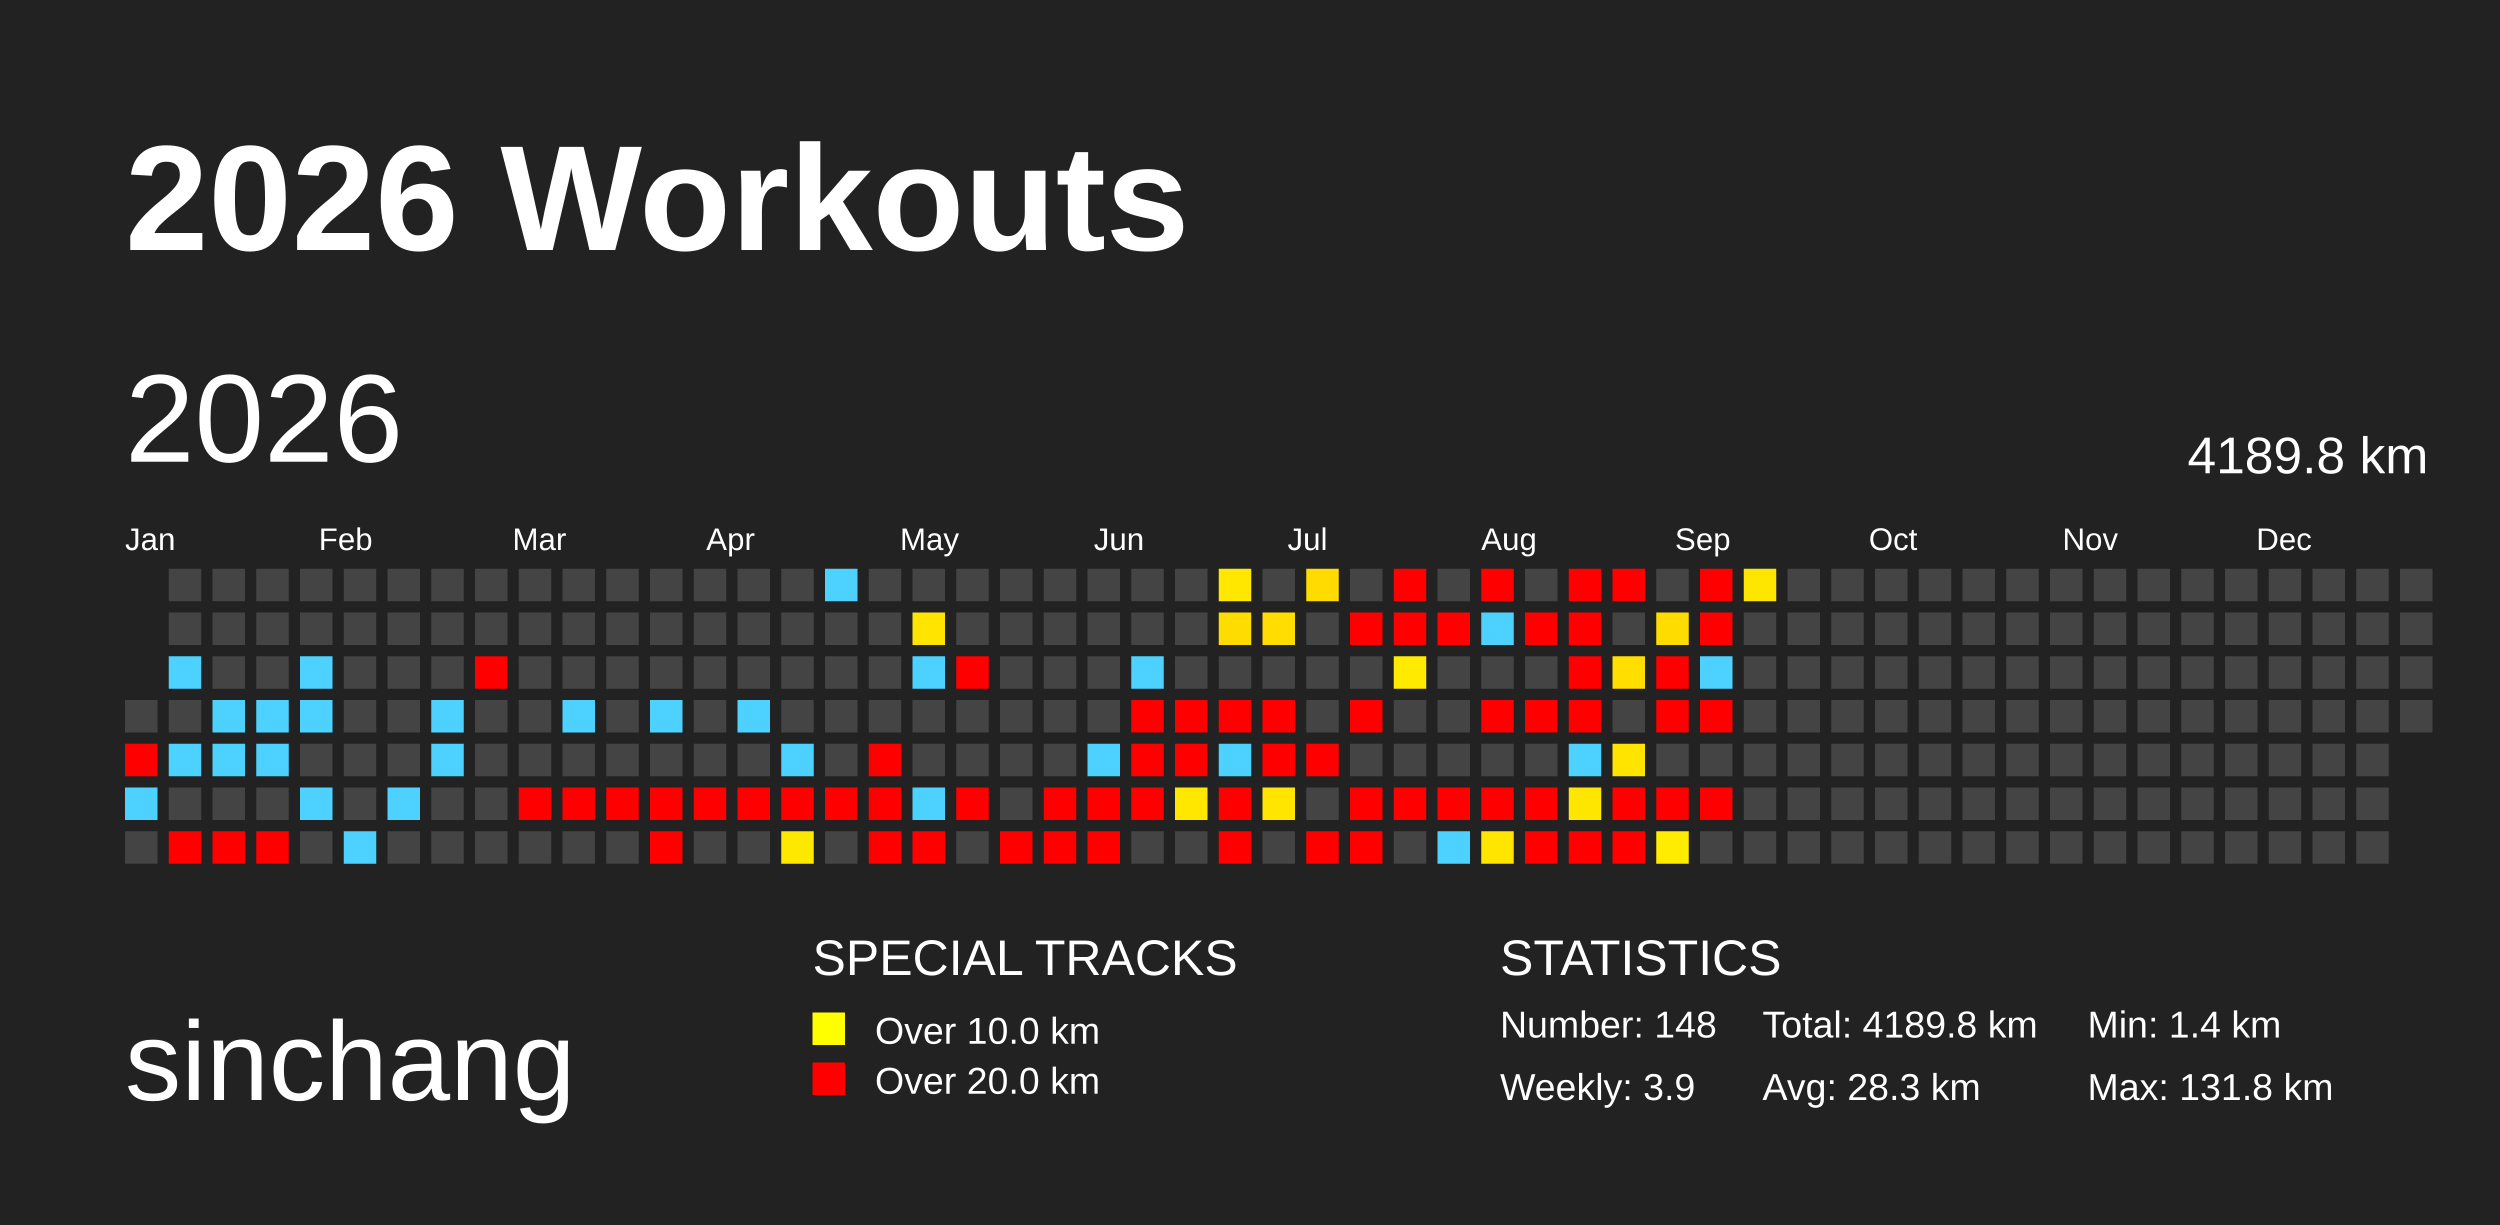
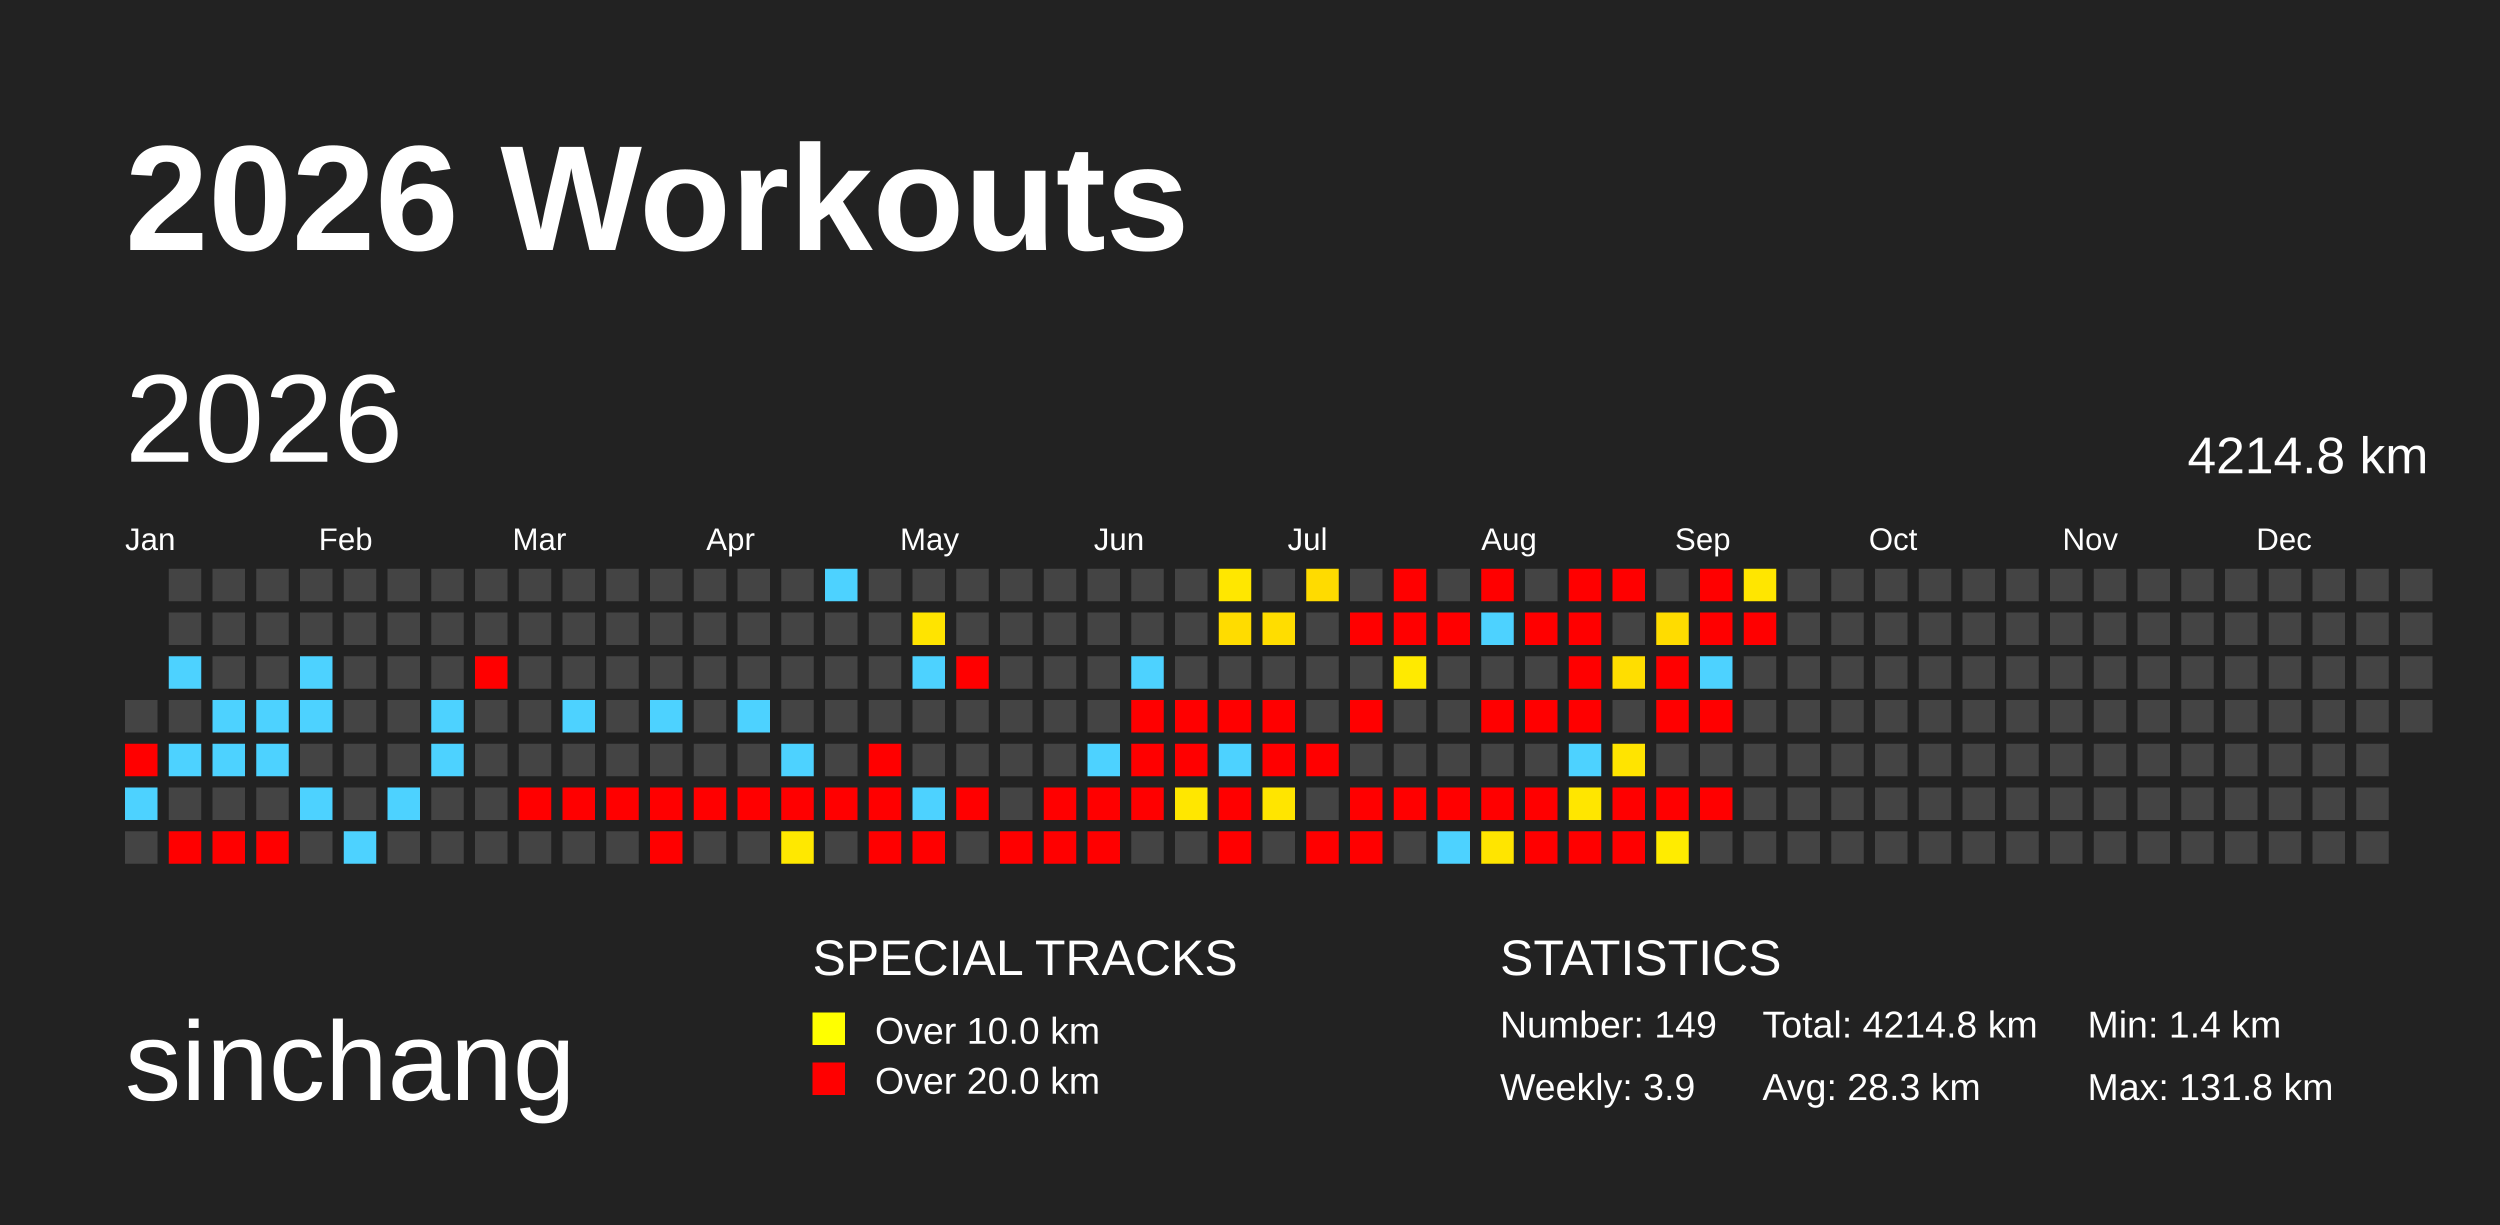
<svg xmlns="http://www.w3.org/2000/svg" baseProfile="full" height="98mm" version="1.1" viewBox="0,0,200,98" width="200mm">
  <defs>
    <pattern height="2" id="indoor-stripe" patternUnits="userSpaceOnUse" width="2">
      <line stroke="white" stroke-opacity="0.45" stroke-width="0.5" x1="0" x2="2" y1="2" y2="0" />
    </pattern>
  </defs>
  <rect fill="#222222" height="98" width="200" x="0" y="0" />
  <text fill="#FFFFFF" style="font-size:12px; font-family:Arial; font-weight:bold;" x="10" y="20">2026 Workouts</text>
  <text fill="#FFFFFF" style="font-size:9px; font-family:Arial" x="10" y="88">sinchang</text>
  <text fill="#FFFFFF" style="font-size:4px; font-family:Arial" x="65" y="78">SPECIAL TRACKS</text>
  <rect fill="yellow" height="2.6" width="2.6" x="65" y="81" />
  <text fill="#FFFFFF" style="font-size:3px; font-family:Arial" x="70" y="83.5">Over 10.0 km</text>
  <rect fill="red" height="2.6" width="2.6" x="65" y="85" />
  <text fill="#FFFFFF" style="font-size:3px; font-family:Arial" x="70" y="87.5">Over 20.0 km</text>
  <text fill="#FFFFFF" style="font-size:4px; font-family:Arial" x="120" y="78">STATISTICS</text>
-   <text fill="#FFFFFF" style="font-size:3px; font-family:Arial" x="120" y="83">Number: 148</text>
+   <text fill="#FFFFFF" style="font-size:3px; font-family:Arial" x="120" y="83">Number: 149</text>
  <text fill="#FFFFFF" style="font-size:3px; font-family:Arial" x="120" y="88">Weekly: 3.9</text>
-   <text fill="#FFFFFF" style="font-size:3px; font-family:Arial" x="141" y="83">Total: 4189.8 km</text>
+   <text fill="#FFFFFF" style="font-size:3px; font-family:Arial" x="141" y="83">Total: 4214.8 km</text>
  <text fill="#FFFFFF" style="font-size:3px; font-family:Arial" x="141" y="88">Avg: 28.3 km</text>
  <text fill="#FFFFFF" style="font-size:3px; font-family:Arial" x="167" y="83">Min: 1.4 km</text>
  <text fill="#FFFFFF" style="font-size:3px; font-family:Arial" x="167" y="88">Max: 131.8 km</text>
  <text dominant-baseline="hanging" fill="#FFFFFF" style="font-size:10.0px; font-family:Arial;" x="10" y="30">2026</text>
-   <text dominant-baseline="hanging" fill="#FFFFFF" style="font-size:4.125px; font-family:Arial;" x="175" y="35">4189.8 km</text>
+   <text dominant-baseline="hanging" fill="#FFFFFF" style="font-size:4.125px; font-family:Arial;" x="175" y="35">4214.8 km</text>
  <text fill="#FFFFFF" style="font-size:2.5px; font-family:Arial" x="10.0" y="44">Jan</text>
  <text fill="#FFFFFF" style="font-size:2.5px; font-family:Arial" x="25.5" y="44">Feb</text>
  <text fill="#FFFFFF" style="font-size:2.5px; font-family:Arial" x="41.0" y="44">Mar</text>
  <text fill="#FFFFFF" style="font-size:2.5px; font-family:Arial" x="56.5" y="44">Apr</text>
  <text fill="#FFFFFF" style="font-size:2.5px; font-family:Arial" x="72.0" y="44">May</text>
  <text fill="#FFFFFF" style="font-size:2.5px; font-family:Arial" x="87.5" y="44">Jun</text>
  <text fill="#FFFFFF" style="font-size:2.5px; font-family:Arial" x="103.0" y="44">Jul</text>
  <text fill="#FFFFFF" style="font-size:2.5px; font-family:Arial" x="118.5" y="44">Aug</text>
  <text fill="#FFFFFF" style="font-size:2.5px; font-family:Arial" x="134.0" y="44">Sep</text>
  <text fill="#FFFFFF" style="font-size:2.5px; font-family:Arial" x="149.5" y="44">Oct</text>
  <text fill="#FFFFFF" style="font-size:2.5px; font-family:Arial" x="165.0" y="44">Nov</text>
  <text fill="#FFFFFF" style="font-size:2.5px; font-family:Arial" x="180.5" y="44">Dec</text>
  <rect fill="#444444" height="2.6" width="2.6" x="10.0" y="56.0" />
  <rect fill="red" height="2.6" width="2.6" x="10.0" y="59.5" />
  <rect fill="#4dd2ff" height="2.6" width="2.6" x="10.0" y="63.0" />
  <rect fill="#444444" height="2.6" width="2.6" x="10.0" y="66.5" />
  <rect fill="#444444" height="2.6" width="2.6" x="13.5" y="45.5" />
  <rect fill="#444444" height="2.6" width="2.6" x="13.5" y="49.0" />
  <rect fill="#4dd2ff" height="2.6" width="2.6" x="13.5" y="52.5" />
  <rect fill="#444444" height="2.6" width="2.6" x="13.5" y="56.0" />
  <rect fill="#4dd2ff" height="2.6" width="2.6" x="13.5" y="59.5" />
  <rect fill="#444444" height="2.6" width="2.6" x="13.5" y="63.0" />
  <rect fill="red" height="2.6" width="2.6" x="13.5" y="66.5" />
  <rect fill="#444444" height="2.6" width="2.6" x="17.0" y="45.5" />
  <rect fill="#444444" height="2.6" width="2.6" x="17.0" y="49.0" />
  <rect fill="#444444" height="2.6" width="2.6" x="17.0" y="52.5" />
  <rect fill="#4dd2ff" height="2.6" width="2.6" x="17.0" y="56.0" />
  <rect fill="#4dd2ff" height="2.6" width="2.6" x="17.0" y="59.5" />
  <rect fill="#444444" height="2.6" width="2.6" x="17.0" y="63.0" />
  <rect fill="red" height="2.6" width="2.6" x="17.0" y="66.5" />
  <rect fill="#444444" height="2.6" width="2.6" x="20.5" y="45.5" />
  <rect fill="#444444" height="2.6" width="2.6" x="20.5" y="49.0" />
  <rect fill="#444444" height="2.6" width="2.6" x="20.5" y="52.5" />
  <rect fill="#4dd2ff" height="2.6" width="2.6" x="20.5" y="56.0" />
  <rect fill="#4dd2ff" height="2.6" width="2.6" x="20.5" y="59.5" />
  <rect fill="#444444" height="2.6" width="2.6" x="20.5" y="63.0" />
  <rect fill="red" height="2.6" width="2.6" x="20.5" y="66.5" />
  <rect fill="#444444" height="2.6" width="2.6" x="24.0" y="45.5" />
  <rect fill="#444444" height="2.6" width="2.6" x="24.0" y="49.0" />
  <rect fill="#4dd2ff" height="2.6" width="2.6" x="24.0" y="52.5" />
  <rect fill="#4dd2ff" height="2.6" width="2.6" x="24.0" y="56.0" />
  <rect fill="#444444" height="2.6" width="2.6" x="24.0" y="59.5" />
  <rect fill="#4dd2ff" height="2.6" width="2.6" x="24.0" y="63.0" />
  <rect fill="#444444" height="2.6" width="2.6" x="24.0" y="66.5" />
  <rect fill="#444444" height="2.6" width="2.6" x="27.5" y="45.5" />
  <rect fill="#444444" height="2.6" width="2.6" x="27.5" y="49.0" />
  <rect fill="#444444" height="2.6" width="2.6" x="27.5" y="52.5" />
  <rect fill="#444444" height="2.6" width="2.6" x="27.5" y="56.0" />
  <rect fill="#444444" height="2.6" width="2.6" x="27.5" y="59.5" />
  <rect fill="#444444" height="2.6" width="2.6" x="27.5" y="63.0" />
  <rect fill="#4dd2ff" height="2.6" width="2.6" x="27.5" y="66.5" />
  <rect fill="#444444" height="2.6" width="2.6" x="31.0" y="45.5" />
  <rect fill="#444444" height="2.6" width="2.6" x="31.0" y="49.0" />
  <rect fill="#444444" height="2.6" width="2.6" x="31.0" y="52.5" />
  <rect fill="#444444" height="2.6" width="2.6" x="31.0" y="56.0" />
  <rect fill="#444444" height="2.6" width="2.6" x="31.0" y="59.5" />
  <rect fill="#4dd2ff" height="2.6" width="2.6" x="31.0" y="63.0" />
  <rect fill="#444444" height="2.6" width="2.6" x="31.0" y="66.5" />
  <rect fill="#444444" height="2.6" width="2.6" x="34.5" y="45.5" />
  <rect fill="#444444" height="2.6" width="2.6" x="34.5" y="49.0" />
  <rect fill="#444444" height="2.6" width="2.6" x="34.5" y="52.5" />
  <rect fill="#4dd2ff" height="2.6" width="2.6" x="34.5" y="56.0" />
  <rect fill="#4dd2ff" height="2.6" width="2.6" x="34.5" y="59.5" />
  <rect fill="#444444" height="2.6" width="2.6" x="34.5" y="63.0" />
  <rect fill="#444444" height="2.6" width="2.6" x="34.5" y="66.5" />
  <rect fill="#444444" height="2.6" width="2.6" x="38.0" y="45.5" />
  <rect fill="#444444" height="2.6" width="2.6" x="38.0" y="49.0" />
  <rect fill="red" height="2.6" width="2.6" x="38.0" y="52.5" />
  <rect fill="#444444" height="2.6" width="2.6" x="38.0" y="56.0" />
  <rect fill="#444444" height="2.6" width="2.6" x="38.0" y="59.5" />
  <rect fill="#444444" height="2.6" width="2.6" x="38.0" y="63.0" />
  <rect fill="#444444" height="2.6" width="2.6" x="38.0" y="66.5" />
  <rect fill="#444444" height="2.6" width="2.6" x="41.5" y="45.5" />
  <rect fill="#444444" height="2.6" width="2.6" x="41.5" y="49.0" />
  <rect fill="#444444" height="2.6" width="2.6" x="41.5" y="52.5" />
  <rect fill="#444444" height="2.6" width="2.6" x="41.5" y="56.0" />
  <rect fill="#444444" height="2.6" width="2.6" x="41.5" y="59.5" />
  <rect fill="red" height="2.6" width="2.6" x="41.5" y="63.0" />
  <rect fill="#444444" height="2.6" width="2.6" x="41.5" y="66.5" />
  <rect fill="#444444" height="2.6" width="2.6" x="45.0" y="45.5" />
  <rect fill="#444444" height="2.6" width="2.6" x="45.0" y="49.0" />
  <rect fill="#444444" height="2.6" width="2.6" x="45.0" y="52.5" />
  <rect fill="#4dd2ff" height="2.6" width="2.6" x="45.0" y="56.0" />
  <rect fill="#444444" height="2.6" width="2.6" x="45.0" y="59.5" />
  <rect fill="red" height="2.6" width="2.6" x="45.0" y="63.0" />
  <rect fill="#444444" height="2.6" width="2.6" x="45.0" y="66.5" />
  <rect fill="#444444" height="2.6" width="2.6" x="48.5" y="45.5" />
  <rect fill="#444444" height="2.6" width="2.6" x="48.5" y="49.0" />
  <rect fill="#444444" height="2.6" width="2.6" x="48.5" y="52.5" />
  <rect fill="#444444" height="2.6" width="2.6" x="48.5" y="56.0" />
  <rect fill="#444444" height="2.6" width="2.6" x="48.5" y="59.5" />
  <rect fill="red" height="2.6" width="2.6" x="48.5" y="63.0" />
  <rect fill="#444444" height="2.6" width="2.6" x="48.5" y="66.5" />
  <rect fill="#444444" height="2.6" width="2.6" x="52.0" y="45.5" />
  <rect fill="#444444" height="2.6" width="2.6" x="52.0" y="49.0" />
  <rect fill="#444444" height="2.6" width="2.6" x="52.0" y="52.5" />
  <rect fill="#4dd2ff" height="2.6" width="2.6" x="52.0" y="56.0" />
  <rect fill="#444444" height="2.6" width="2.6" x="52.0" y="59.5" />
  <rect fill="red" height="2.6" width="2.6" x="52.0" y="63.0" />
  <rect fill="red" height="2.6" width="2.6" x="52.0" y="66.5" />
  <rect fill="#444444" height="2.6" width="2.6" x="55.5" y="45.5" />
  <rect fill="#444444" height="2.6" width="2.6" x="55.5" y="49.0" />
  <rect fill="#444444" height="2.6" width="2.6" x="55.5" y="52.5" />
  <rect fill="#444444" height="2.6" width="2.6" x="55.5" y="56.0" />
  <rect fill="#444444" height="2.6" width="2.6" x="55.5" y="59.5" />
  <rect fill="red" height="2.6" width="2.6" x="55.5" y="63.0" />
  <rect fill="#444444" height="2.6" width="2.6" x="55.5" y="66.5" />
  <rect fill="#444444" height="2.6" width="2.6" x="59.0" y="45.5" />
  <rect fill="#444444" height="2.6" width="2.6" x="59.0" y="49.0" />
  <rect fill="#444444" height="2.6" width="2.6" x="59.0" y="52.5" />
  <rect fill="#4dd2ff" height="2.6" width="2.6" x="59.0" y="56.0" />
  <rect fill="#444444" height="2.6" width="2.6" x="59.0" y="59.5" />
  <rect fill="red" height="2.6" width="2.6" x="59.0" y="63.0" />
  <rect fill="#444444" height="2.6" width="2.6" x="59.0" y="66.5" />
  <rect fill="#444444" height="2.6" width="2.6" x="62.5" y="45.5" />
  <rect fill="#444444" height="2.6" width="2.6" x="62.5" y="49.0" />
  <rect fill="#444444" height="2.6" width="2.6" x="62.5" y="52.5" />
  <rect fill="#444444" height="2.6" width="2.6" x="62.5" y="56.0" />
  <rect fill="#4dd2ff" height="2.6" width="2.6" x="62.5" y="59.5" />
  <rect fill="red" height="2.6" width="2.6" x="62.5" y="63.0" />
  <rect fill="#ffe800" height="2.6" width="2.6" x="62.5" y="66.5" />
  <rect fill="#4dd2ff" height="2.6" width="2.6" x="66.0" y="45.5" />
  <rect fill="#444444" height="2.6" width="2.6" x="66.0" y="49.0" />
  <rect fill="#444444" height="2.6" width="2.6" x="66.0" y="52.5" />
  <rect fill="#444444" height="2.6" width="2.6" x="66.0" y="56.0" />
  <rect fill="#444444" height="2.6" width="2.6" x="66.0" y="59.5" />
  <rect fill="red" height="2.6" width="2.6" x="66.0" y="63.0" />
  <rect fill="#444444" height="2.6" width="2.6" x="66.0" y="66.5" />
  <rect fill="#444444" height="2.6" width="2.6" x="69.5" y="45.5" />
  <rect fill="#444444" height="2.6" width="2.6" x="69.5" y="49.0" />
  <rect fill="#444444" height="2.6" width="2.6" x="69.5" y="52.5" />
  <rect fill="#444444" height="2.6" width="2.6" x="69.5" y="56.0" />
  <rect fill="red" height="2.6" width="2.6" x="69.5" y="59.5" />
  <rect fill="red" height="2.6" width="2.6" x="69.5" y="63.0" />
  <rect fill="red" height="2.6" width="2.6" x="69.5" y="66.5" />
  <rect fill="#444444" height="2.6" width="2.6" x="73.0" y="45.5" />
  <rect fill="#ffe400" height="2.6" width="2.6" x="73.0" y="49.0" />
  <rect fill="#4dd2ff" height="2.6" width="2.6" x="73.0" y="52.5" />
  <rect fill="#444444" height="2.6" width="2.6" x="73.0" y="56.0" />
  <rect fill="#444444" height="2.6" width="2.6" x="73.0" y="59.5" />
  <rect fill="#4dd2ff" height="2.6" width="2.6" x="73.0" y="63.0" />
  <rect fill="red" height="2.6" width="2.6" x="73.0" y="66.5" />
  <rect fill="#444444" height="2.6" width="2.6" x="76.5" y="45.5" />
  <rect fill="#444444" height="2.6" width="2.6" x="76.5" y="49.0" />
  <rect fill="red" height="2.6" width="2.6" x="76.5" y="52.5" />
  <rect fill="#444444" height="2.6" width="2.6" x="76.5" y="56.0" />
  <rect fill="#444444" height="2.6" width="2.6" x="76.5" y="59.5" />
  <rect fill="red" height="2.6" width="2.6" x="76.5" y="63.0" />
  <rect fill="#444444" height="2.6" width="2.6" x="76.5" y="66.5" />
  <rect fill="#444444" height="2.6" width="2.6" x="80.0" y="45.5" />
  <rect fill="#444444" height="2.6" width="2.6" x="80.0" y="49.0" />
  <rect fill="#444444" height="2.6" width="2.6" x="80.0" y="52.5" />
  <rect fill="#444444" height="2.6" width="2.6" x="80.0" y="56.0" />
  <rect fill="#444444" height="2.6" width="2.6" x="80.0" y="59.5" />
  <rect fill="#444444" height="2.6" width="2.6" x="80.0" y="63.0" />
  <rect fill="red" height="2.6" width="2.6" x="80.0" y="66.5" />
  <rect fill="#444444" height="2.6" width="2.6" x="83.5" y="45.5" />
  <rect fill="#444444" height="2.6" width="2.6" x="83.5" y="49.0" />
  <rect fill="#444444" height="2.6" width="2.6" x="83.5" y="52.5" />
  <rect fill="#444444" height="2.6" width="2.6" x="83.5" y="56.0" />
  <rect fill="#444444" height="2.6" width="2.6" x="83.5" y="59.5" />
  <rect fill="red" height="2.6" width="2.6" x="83.5" y="63.0" />
  <rect fill="red" height="2.6" width="2.6" x="83.5" y="66.5" />
  <rect fill="#444444" height="2.6" width="2.6" x="87.0" y="45.5" />
  <rect fill="#444444" height="2.6" width="2.6" x="87.0" y="49.0" />
  <rect fill="#444444" height="2.6" width="2.6" x="87.0" y="52.5" />
  <rect fill="#444444" height="2.6" width="2.6" x="87.0" y="56.0" />
  <rect fill="#4dd2ff" height="2.6" width="2.6" x="87.0" y="59.5" />
  <rect fill="red" height="2.6" width="2.6" x="87.0" y="63.0" />
  <rect fill="red" height="2.6" width="2.6" x="87.0" y="66.5" />
  <rect fill="#444444" height="2.6" width="2.6" x="90.5" y="45.5" />
  <rect fill="#444444" height="2.6" width="2.6" x="90.5" y="49.0" />
  <rect fill="#4dd2ff" height="2.6" width="2.6" x="90.5" y="52.5" />
  <rect fill="red" height="2.6" width="2.6" x="90.5" y="56.0" />
  <rect fill="red" height="2.6" width="2.6" x="90.5" y="59.5" />
  <rect fill="red" height="2.6" width="2.6" x="90.5" y="63.0" />
  <rect fill="#444444" height="2.6" width="2.6" x="90.5" y="66.5" />
  <rect fill="#444444" height="2.6" width="2.6" x="94.0" y="45.5" />
  <rect fill="#444444" height="2.6" width="2.6" x="94.0" y="49.0" />
  <rect fill="#444444" height="2.6" width="2.6" x="94.0" y="52.5" />
  <rect fill="red" height="2.6" width="2.6" x="94.0" y="56.0" />
  <rect fill="red" height="2.6" width="2.6" x="94.0" y="59.5" />
  <rect fill="#ffe700" height="2.6" width="2.6" x="94.0" y="63.0" />
  <rect fill="#444444" height="2.6" width="2.6" x="94.0" y="66.5" />
  <rect fill="#ffe700" height="2.6" width="2.6" x="97.5" y="45.5" />
  <rect fill="#ffdc00" height="2.6" width="2.6" x="97.5" y="49.0" />
  <rect fill="#444444" height="2.6" width="2.6" x="97.5" y="52.5" />
  <rect fill="red" height="2.6" width="2.6" x="97.5" y="56.0" />
  <rect fill="#4dd2ff" height="2.6" width="2.6" x="97.5" y="59.5" />
  <rect fill="red" height="2.6" width="2.6" x="97.5" y="63.0" />
  <rect fill="red" height="2.6" width="2.6" x="97.5" y="66.5" />
  <rect fill="#444444" height="2.6" width="2.6" x="101.0" y="45.5" />
  <rect fill="#ffdd00" height="2.6" width="2.6" x="101.0" y="49.0" />
  <rect fill="#444444" height="2.6" width="2.6" x="101.0" y="52.5" />
  <rect fill="red" height="2.6" width="2.6" x="101.0" y="56.0" />
  <rect fill="red" height="2.6" width="2.6" x="101.0" y="59.5" />
  <rect fill="#ffe500" height="2.6" width="2.6" x="101.0" y="63.0" />
  <rect fill="#444444" height="2.6" width="2.6" x="101.0" y="66.5" />
  <rect fill="#ffdb00" height="2.6" width="2.6" x="104.5" y="45.5" />
  <rect fill="#444444" height="2.6" width="2.6" x="104.5" y="49.0" />
  <rect fill="#444444" height="2.6" width="2.6" x="104.5" y="52.5" />
  <rect fill="#444444" height="2.6" width="2.6" x="104.5" y="56.0" />
  <rect fill="red" height="2.6" width="2.6" x="104.5" y="59.5" />
  <rect fill="#444444" height="2.6" width="2.6" x="104.5" y="63.0" />
  <rect fill="red" height="2.6" width="2.6" x="104.5" y="66.5" />
  <rect fill="#444444" height="2.6" width="2.6" x="108.0" y="45.5" />
  <rect fill="red" height="2.6" width="2.6" x="108.0" y="49.0" />
  <rect fill="#444444" height="2.6" width="2.6" x="108.0" y="52.5" />
  <rect fill="red" height="2.6" width="2.6" x="108.0" y="56.0" />
  <rect fill="#444444" height="2.6" width="2.6" x="108.0" y="59.5" />
  <rect fill="red" height="2.6" width="2.6" x="108.0" y="63.0" />
  <rect fill="red" height="2.6" width="2.6" x="108.0" y="66.5" />
  <rect fill="red" height="2.6" width="2.6" x="111.5" y="45.5" />
  <rect fill="red" height="2.6" width="2.6" x="111.5" y="49.0" />
  <rect fill="#ffea00" height="2.6" width="2.6" x="111.5" y="52.5" />
  <rect fill="#444444" height="2.6" width="2.6" x="111.5" y="56.0" />
  <rect fill="#444444" height="2.6" width="2.6" x="111.5" y="59.5" />
  <rect fill="red" height="2.6" width="2.6" x="111.5" y="63.0" />
  <rect fill="#444444" height="2.6" width="2.6" x="111.5" y="66.5" />
  <rect fill="#444444" height="2.6" width="2.6" x="115.0" y="45.5" />
  <rect fill="red" height="2.6" width="2.6" x="115.0" y="49.0" />
  <rect fill="#444444" height="2.6" width="2.6" x="115.0" y="52.5" />
  <rect fill="#444444" height="2.6" width="2.6" x="115.0" y="56.0" />
  <rect fill="#444444" height="2.6" width="2.6" x="115.0" y="59.5" />
  <rect fill="red" height="2.6" width="2.6" x="115.0" y="63.0" />
  <rect fill="#4dd2ff" height="2.6" width="2.6" x="115.0" y="66.5" />
  <rect fill="red" height="2.6" width="2.6" x="118.5" y="45.5" />
  <rect fill="#4dd2ff" height="2.6" width="2.6" x="118.5" y="49.0" />
  <rect fill="#444444" height="2.6" width="2.6" x="118.5" y="52.5" />
  <rect fill="red" height="2.6" width="2.6" x="118.5" y="56.0" />
  <rect fill="#444444" height="2.6" width="2.6" x="118.5" y="59.5" />
  <rect fill="red" height="2.6" width="2.6" x="118.5" y="63.0" />
  <rect fill="#ffe500" height="2.6" width="2.6" x="118.5" y="66.5" />
  <rect fill="#444444" height="2.6" width="2.6" x="122.0" y="45.5" />
  <rect fill="red" height="2.6" width="2.6" x="122.0" y="49.0" />
  <rect fill="#444444" height="2.6" width="2.6" x="122.0" y="52.5" />
  <rect fill="red" height="2.6" width="2.6" x="122.0" y="56.0" />
  <rect fill="#444444" height="2.6" width="2.6" x="122.0" y="59.5" />
  <rect fill="red" height="2.6" width="2.6" x="122.0" y="63.0" />
  <rect fill="red" height="2.6" width="2.6" x="122.0" y="66.5" />
  <rect fill="red" height="2.6" width="2.6" x="125.5" y="45.5" />
  <rect fill="red" height="2.6" width="2.6" x="125.5" y="49.0" />
  <rect fill="red" height="2.6" width="2.6" x="125.5" y="52.5" />
  <rect fill="red" height="2.6" width="2.6" x="125.5" y="56.0" />
  <rect fill="#4dd2ff" height="2.6" width="2.6" x="125.5" y="59.5" />
  <rect fill="#ffe600" height="2.6" width="2.6" x="125.5" y="63.0" />
  <rect fill="red" height="2.6" width="2.6" x="125.5" y="66.5" />
  <rect fill="red" height="2.6" width="2.6" x="129.0" y="45.5" />
  <rect fill="#444444" height="2.6" width="2.6" x="129.0" y="49.0" />
  <rect fill="#ffde00" height="2.6" width="2.6" x="129.0" y="52.5" />
  <rect fill="#444444" height="2.6" width="2.6" x="129.0" y="56.0" />
  <rect fill="#ffe400" height="2.6" width="2.6" x="129.0" y="59.5" />
  <rect fill="red" height="2.6" width="2.6" x="129.0" y="63.0" />
  <rect fill="red" height="2.6" width="2.6" x="129.0" y="66.5" />
  <rect fill="#444444" height="2.6" width="2.6" x="132.5" y="45.5" />
  <rect fill="#ffdc00" height="2.6" width="2.6" x="132.5" y="49.0" />
  <rect fill="red" height="2.6" width="2.6" x="132.5" y="52.5" />
  <rect fill="red" height="2.6" width="2.6" x="132.5" y="56.0" />
  <rect fill="#444444" height="2.6" width="2.6" x="132.5" y="59.5" />
  <rect fill="red" height="2.6" width="2.6" x="132.5" y="63.0" />
  <rect fill="#ffec00" height="2.6" width="2.6" x="132.5" y="66.5" />
  <rect fill="red" height="2.6" width="2.6" x="136.0" y="45.5" />
  <rect fill="red" height="2.6" width="2.6" x="136.0" y="49.0" />
  <rect fill="#4dd2ff" height="2.6" width="2.6" x="136.0" y="52.5" />
  <rect fill="red" height="2.6" width="2.6" x="136.0" y="56.0" />
  <rect fill="#444444" height="2.6" width="2.6" x="136.0" y="59.5" />
  <rect fill="red" height="2.6" width="2.6" x="136.0" y="63.0" />
  <rect fill="#444444" height="2.6" width="2.6" x="136.0" y="66.5" />
  <rect fill="#ffe600" height="2.6" width="2.6" x="139.5" y="45.5" />
-   <rect fill="#444444" height="2.6" width="2.6" x="139.5" y="49.0" />
+   <rect fill="red" height="2.6" width="2.6" x="139.5" y="49.0" />
  <rect fill="#444444" height="2.6" width="2.6" x="139.5" y="52.5" />
  <rect fill="#444444" height="2.6" width="2.6" x="139.5" y="56.0" />
  <rect fill="#444444" height="2.6" width="2.6" x="139.5" y="59.5" />
  <rect fill="#444444" height="2.6" width="2.6" x="139.5" y="63.0" />
  <rect fill="#444444" height="2.6" width="2.6" x="139.5" y="66.5" />
  <rect fill="#444444" height="2.6" width="2.6" x="143.0" y="45.5" />
  <rect fill="#444444" height="2.6" width="2.6" x="143.0" y="49.0" />
  <rect fill="#444444" height="2.6" width="2.6" x="143.0" y="52.5" />
  <rect fill="#444444" height="2.6" width="2.6" x="143.0" y="56.0" />
  <rect fill="#444444" height="2.6" width="2.6" x="143.0" y="59.5" />
  <rect fill="#444444" height="2.6" width="2.6" x="143.0" y="63.0" />
  <rect fill="#444444" height="2.6" width="2.6" x="143.0" y="66.5" />
  <rect fill="#444444" height="2.6" width="2.6" x="146.5" y="45.5" />
  <rect fill="#444444" height="2.6" width="2.6" x="146.5" y="49.0" />
  <rect fill="#444444" height="2.6" width="2.6" x="146.5" y="52.5" />
  <rect fill="#444444" height="2.6" width="2.6" x="146.5" y="56.0" />
  <rect fill="#444444" height="2.6" width="2.6" x="146.5" y="59.5" />
  <rect fill="#444444" height="2.6" width="2.6" x="146.5" y="63.0" />
  <rect fill="#444444" height="2.6" width="2.6" x="146.5" y="66.5" />
  <rect fill="#444444" height="2.6" width="2.6" x="150.0" y="45.5" />
  <rect fill="#444444" height="2.6" width="2.6" x="150.0" y="49.0" />
  <rect fill="#444444" height="2.6" width="2.6" x="150.0" y="52.5" />
  <rect fill="#444444" height="2.6" width="2.6" x="150.0" y="56.0" />
  <rect fill="#444444" height="2.6" width="2.6" x="150.0" y="59.5" />
  <rect fill="#444444" height="2.6" width="2.6" x="150.0" y="63.0" />
  <rect fill="#444444" height="2.6" width="2.6" x="150.0" y="66.5" />
  <rect fill="#444444" height="2.6" width="2.6" x="153.5" y="45.5" />
  <rect fill="#444444" height="2.6" width="2.6" x="153.5" y="49.0" />
  <rect fill="#444444" height="2.6" width="2.6" x="153.5" y="52.5" />
  <rect fill="#444444" height="2.6" width="2.6" x="153.5" y="56.0" />
  <rect fill="#444444" height="2.6" width="2.6" x="153.5" y="59.5" />
  <rect fill="#444444" height="2.6" width="2.6" x="153.5" y="63.0" />
  <rect fill="#444444" height="2.6" width="2.6" x="153.5" y="66.5" />
  <rect fill="#444444" height="2.6" width="2.6" x="157.0" y="45.5" />
  <rect fill="#444444" height="2.6" width="2.6" x="157.0" y="49.0" />
  <rect fill="#444444" height="2.6" width="2.6" x="157.0" y="52.5" />
  <rect fill="#444444" height="2.6" width="2.6" x="157.0" y="56.0" />
  <rect fill="#444444" height="2.6" width="2.6" x="157.0" y="59.5" />
  <rect fill="#444444" height="2.6" width="2.6" x="157.0" y="63.0" />
  <rect fill="#444444" height="2.6" width="2.6" x="157.0" y="66.5" />
  <rect fill="#444444" height="2.6" width="2.6" x="160.5" y="45.5" />
  <rect fill="#444444" height="2.6" width="2.6" x="160.5" y="49.0" />
  <rect fill="#444444" height="2.6" width="2.6" x="160.5" y="52.5" />
  <rect fill="#444444" height="2.6" width="2.6" x="160.5" y="56.0" />
  <rect fill="#444444" height="2.6" width="2.6" x="160.5" y="59.5" />
  <rect fill="#444444" height="2.6" width="2.6" x="160.5" y="63.0" />
  <rect fill="#444444" height="2.6" width="2.6" x="160.5" y="66.5" />
  <rect fill="#444444" height="2.6" width="2.6" x="164.0" y="45.5" />
  <rect fill="#444444" height="2.6" width="2.6" x="164.0" y="49.0" />
  <rect fill="#444444" height="2.6" width="2.6" x="164.0" y="52.5" />
  <rect fill="#444444" height="2.6" width="2.6" x="164.0" y="56.0" />
  <rect fill="#444444" height="2.6" width="2.6" x="164.0" y="59.5" />
  <rect fill="#444444" height="2.6" width="2.6" x="164.0" y="63.0" />
  <rect fill="#444444" height="2.6" width="2.6" x="164.0" y="66.5" />
  <rect fill="#444444" height="2.6" width="2.6" x="167.5" y="45.5" />
  <rect fill="#444444" height="2.6" width="2.6" x="167.5" y="49.0" />
  <rect fill="#444444" height="2.6" width="2.6" x="167.5" y="52.5" />
  <rect fill="#444444" height="2.6" width="2.6" x="167.5" y="56.0" />
  <rect fill="#444444" height="2.6" width="2.6" x="167.5" y="59.5" />
  <rect fill="#444444" height="2.6" width="2.6" x="167.5" y="63.0" />
  <rect fill="#444444" height="2.6" width="2.6" x="167.5" y="66.5" />
  <rect fill="#444444" height="2.6" width="2.6" x="171.0" y="45.5" />
  <rect fill="#444444" height="2.6" width="2.6" x="171.0" y="49.0" />
  <rect fill="#444444" height="2.6" width="2.6" x="171.0" y="52.5" />
  <rect fill="#444444" height="2.6" width="2.6" x="171.0" y="56.0" />
  <rect fill="#444444" height="2.6" width="2.6" x="171.0" y="59.5" />
  <rect fill="#444444" height="2.6" width="2.6" x="171.0" y="63.0" />
  <rect fill="#444444" height="2.6" width="2.6" x="171.0" y="66.5" />
  <rect fill="#444444" height="2.6" width="2.6" x="174.5" y="45.5" />
  <rect fill="#444444" height="2.6" width="2.6" x="174.5" y="49.0" />
  <rect fill="#444444" height="2.6" width="2.6" x="174.5" y="52.5" />
  <rect fill="#444444" height="2.6" width="2.6" x="174.5" y="56.0" />
  <rect fill="#444444" height="2.6" width="2.6" x="174.5" y="59.5" />
  <rect fill="#444444" height="2.6" width="2.6" x="174.5" y="63.0" />
  <rect fill="#444444" height="2.6" width="2.6" x="174.5" y="66.5" />
  <rect fill="#444444" height="2.6" width="2.6" x="178.0" y="45.5" />
  <rect fill="#444444" height="2.6" width="2.6" x="178.0" y="49.0" />
  <rect fill="#444444" height="2.6" width="2.6" x="178.0" y="52.5" />
  <rect fill="#444444" height="2.6" width="2.6" x="178.0" y="56.0" />
  <rect fill="#444444" height="2.6" width="2.6" x="178.0" y="59.5" />
  <rect fill="#444444" height="2.6" width="2.6" x="178.0" y="63.0" />
  <rect fill="#444444" height="2.6" width="2.6" x="178.0" y="66.5" />
  <rect fill="#444444" height="2.6" width="2.6" x="181.5" y="45.5" />
  <rect fill="#444444" height="2.6" width="2.6" x="181.5" y="49.0" />
  <rect fill="#444444" height="2.6" width="2.6" x="181.5" y="52.5" />
  <rect fill="#444444" height="2.6" width="2.6" x="181.5" y="56.0" />
  <rect fill="#444444" height="2.6" width="2.6" x="181.5" y="59.5" />
  <rect fill="#444444" height="2.6" width="2.6" x="181.5" y="63.0" />
  <rect fill="#444444" height="2.6" width="2.6" x="181.5" y="66.5" />
  <rect fill="#444444" height="2.6" width="2.6" x="185.0" y="45.5" />
  <rect fill="#444444" height="2.6" width="2.6" x="185.0" y="49.0" />
  <rect fill="#444444" height="2.6" width="2.6" x="185.0" y="52.5" />
  <rect fill="#444444" height="2.6" width="2.6" x="185.0" y="56.0" />
  <rect fill="#444444" height="2.6" width="2.6" x="185.0" y="59.5" />
  <rect fill="#444444" height="2.6" width="2.6" x="185.0" y="63.0" />
  <rect fill="#444444" height="2.6" width="2.6" x="185.0" y="66.5" />
  <rect fill="#444444" height="2.6" width="2.6" x="188.5" y="45.5" />
  <rect fill="#444444" height="2.6" width="2.6" x="188.5" y="49.0" />
  <rect fill="#444444" height="2.6" width="2.6" x="188.5" y="52.5" />
  <rect fill="#444444" height="2.6" width="2.6" x="188.5" y="56.0" />
  <rect fill="#444444" height="2.6" width="2.6" x="188.5" y="59.5" />
  <rect fill="#444444" height="2.6" width="2.6" x="188.5" y="63.0" />
  <rect fill="#444444" height="2.6" width="2.6" x="188.5" y="66.5" />
  <rect fill="#444444" height="2.6" width="2.6" x="192.0" y="45.5" />
  <rect fill="#444444" height="2.6" width="2.6" x="192.0" y="49.0" />
  <rect fill="#444444" height="2.6" width="2.6" x="192.0" y="52.5" />
  <rect fill="#444444" height="2.6" width="2.6" x="192.0" y="56.0" />
</svg>
